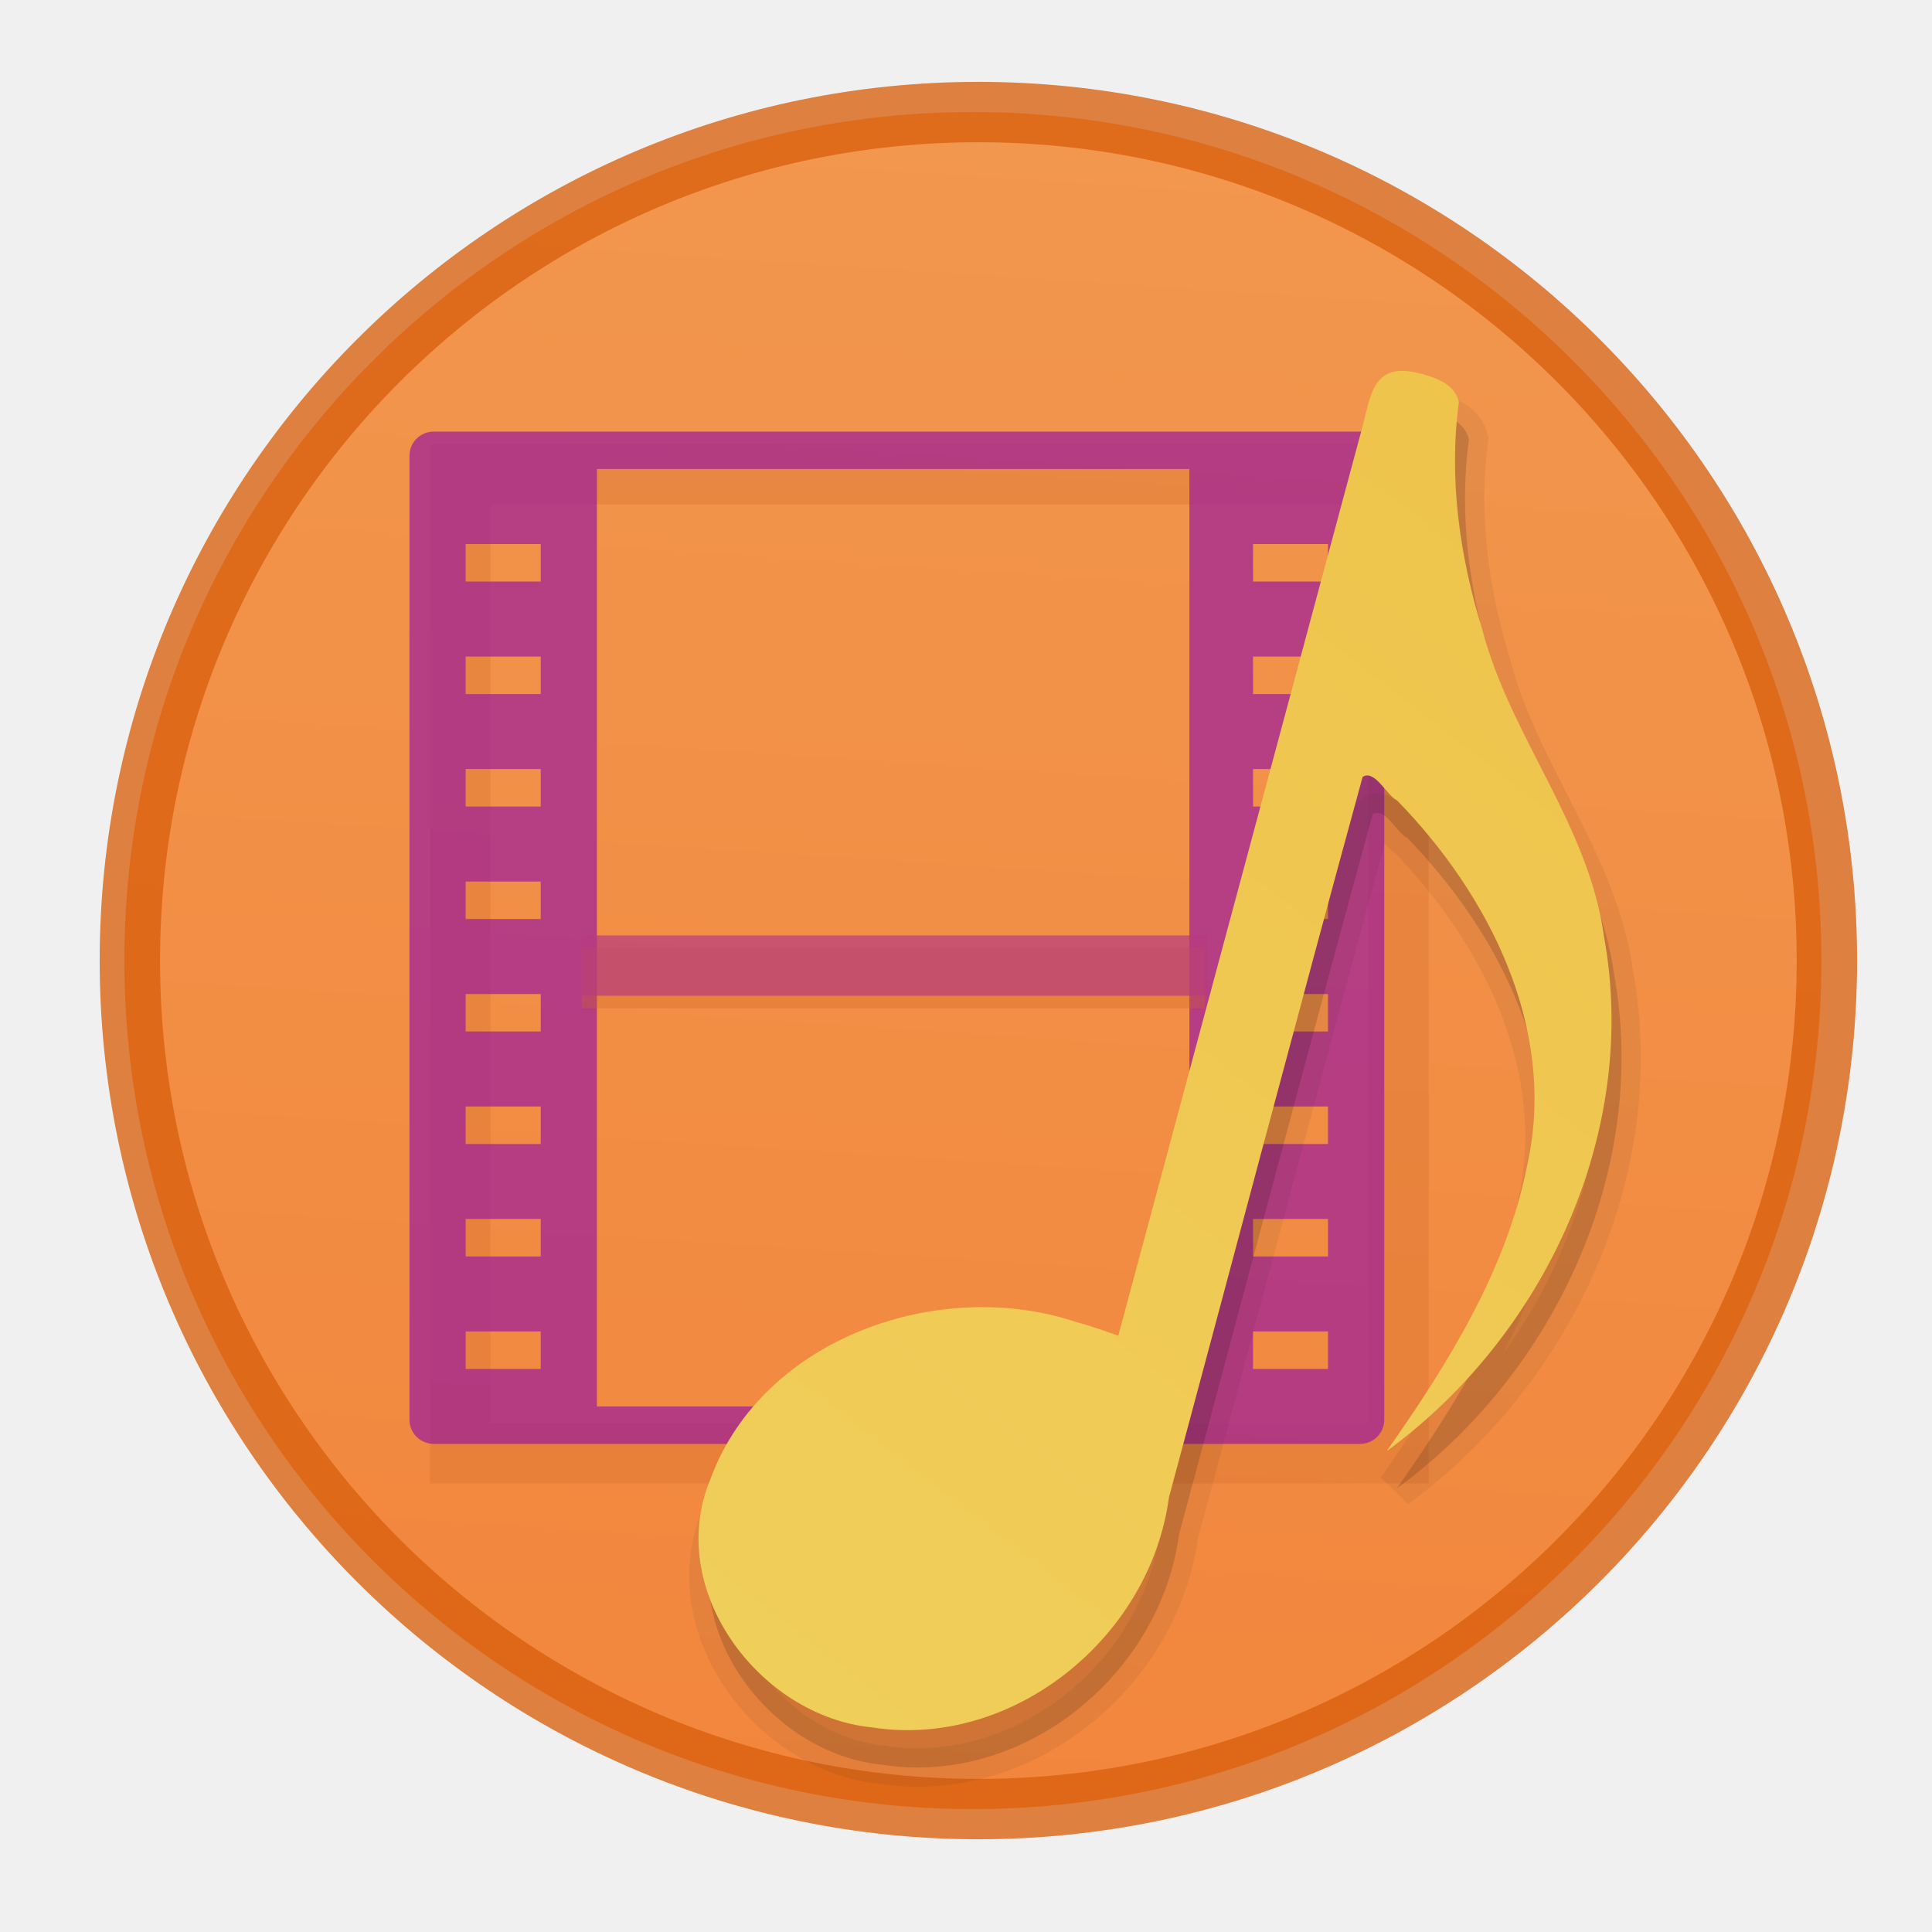
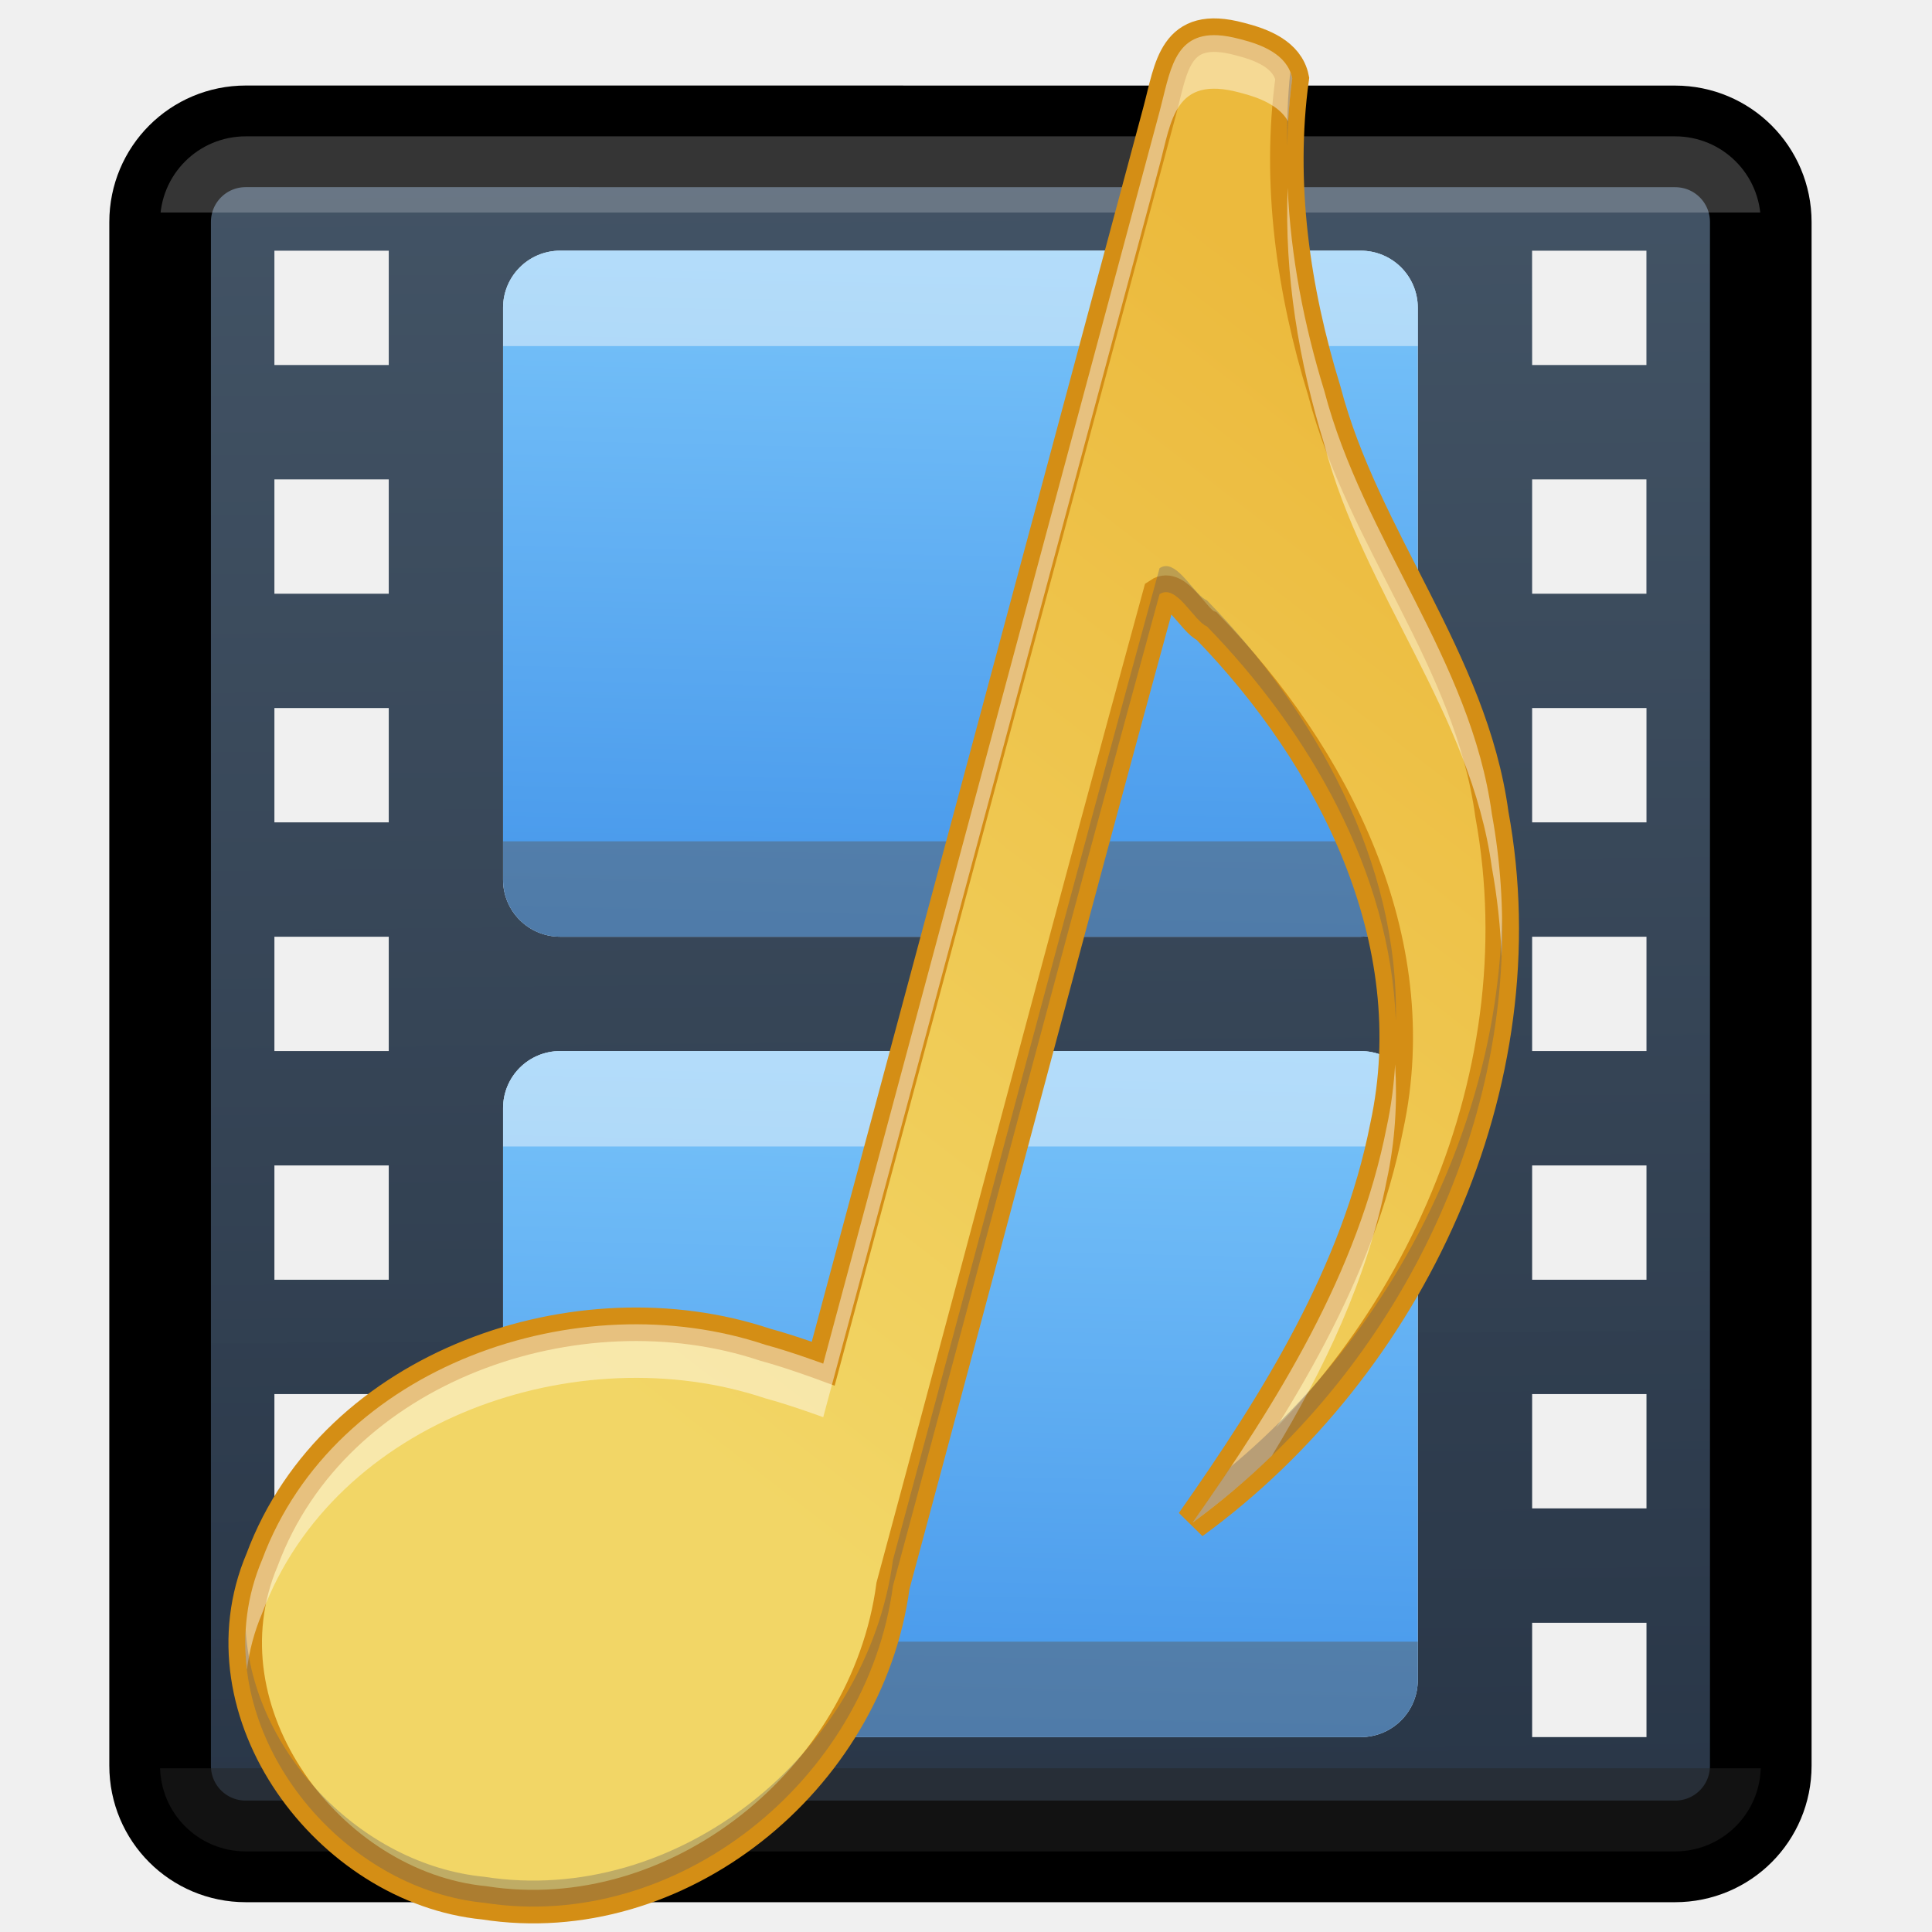
<svg xmlns="http://www.w3.org/2000/svg" xmlns:xlink="http://www.w3.org/1999/xlink" version="1.0" width="32" height="32" id="svg2453">
  <defs id="defs2455">
+     <linearGradient id="linearGradient1173">
+       <stop style="stop-color:#273445;stop-opacity:1;" offset="0" id="stop1169" />
+       <stop style="stop-color:#485a6c;stop-opacity:0.993" offset="1" id="stop1171" />
+     </linearGradient>
    <linearGradient id="linearGradient870">
      <stop id="stop866" offset="0" style="stop-color:#ed5353;stop-opacity:1" />
      <stop id="stop868" offset="1" style="stop-color:#c6262e;stop-opacity:1" />
    </linearGradient>
    <linearGradient id="linearGradient5060-2">
      <stop id="stop5062-3" style="stop-color:#000000;stop-opacity:1" offset="0" />
      <stop id="stop5064-1" style="stop-color:#000000;stop-opacity:0" offset="1" />
    </linearGradient>
    <linearGradient id="linearGradient5048-8">
      <stop id="stop5050-4" style="stop-color:#000000;stop-opacity:0" offset="0" />
      <stop id="stop5056-5" style="stop-color:#000000;stop-opacity:1" offset="0.5" />
      <stop id="stop5052-1" style="stop-color:#000000;stop-opacity:0" offset="1" />
    </linearGradient>
-     <radialGradient cx="605.714" cy="486.648" r="117.143" fx="605.714" fy="486.648" id="radialGradient3172" xlink:href="#linearGradient5060-2" gradientUnits="userSpaceOnUse" gradientTransform="matrix(0.03212956,0,0,0.02058823,40.13678,48.45141)" />
-     <radialGradient cx="605.714" cy="486.648" r="117.143" fx="605.714" fy="486.648" id="radialGradient3175" xlink:href="#linearGradient5060-2" gradientUnits="userSpaceOnUse" gradientTransform="matrix(-0.03212956,0,0,0.02058823,23.86322,48.45141)" />
-     <linearGradient x1="302.857" y1="366.648" x2="302.857" y2="609.505" id="linearGradient3178" xlink:href="#linearGradient5048-8" gradientUnits="userSpaceOnUse" gradientTransform="matrix(0.1139053,0,0,0.02058823,-9.16864,48.52267)" />
+     <radialGradient cx="605.714" cy="486.648" r="117.143" fx="605.714" fy="486.648" id="radialGradient3172" xlink:href="#linearGradient5060-2" gradientUnits="userSpaceOnUse" gradientTransform="matrix(0.03212956,0,0,0.02058823,40.13679,48.45142)" />
+     <radialGradient cx="605.714" cy="486.648" r="117.143" fx="605.714" fy="486.648" id="radialGradient3175" xlink:href="#linearGradient5060-2" gradientUnits="userSpaceOnUse" gradientTransform="matrix(-0.03212956,0,0,0.02058823,23.86322,48.45142)" />
+     <linearGradient x1="302.857" y1="366.648" x2="302.857" y2="609.505" id="linearGradient3178" xlink:href="#linearGradient5048-8" gradientUnits="userSpaceOnUse" gradientTransform="matrix(0.1139053,0,0,0.02058823,-9.168641,48.52267)" />
    <linearGradient xlink:href="#linearGradient4215-8-4-07-7" id="linearGradient4489" x1="36" y1="59" x2="36" y2="49" gradientUnits="userSpaceOnUse" />
-     <linearGradient y2="44.341" x2="71.204" y1="6.238" x1="71.204" gradientTransform="matrix(-0.05405404,0,0,0.05405404,22.44,53.22309)" gradientUnits="userSpaceOnUse" id="linearGradient14699" xlink:href="#linearGradient4011-9-9-70-61-7" />
+     <linearGradient y2="44.341" x2="71.204" y1="6.238" x1="71.204" gradientTransform="matrix(-0.05405405,0,0,0.05405405,22.44,53.22309)" gradientUnits="userSpaceOnUse" id="linearGradient14699" xlink:href="#linearGradient4011-9-9-70-61-7" />
    <linearGradient id="linearGradient4011-9-9-70-61-7">
      <stop offset="0" style="stop-color:#ffffff;stop-opacity:1;" id="stop4013-5-4-3-8-3" />
      <stop id="stop4015-1-5-70-9-5" style="stop-color:#ffffff;stop-opacity:0.235;" offset="0.508" />
      <stop offset="0.835" style="stop-color:#ffffff;stop-opacity:0.157;" id="stop4017-7-0-13-0-1" />
      <stop offset="1" style="stop-color:#ffffff;stop-opacity:0.392;" id="stop4019-1-12-7-0-7" />
    </linearGradient>
    <linearGradient y2="8.093" x2="38.977" y1="59.968" x1="38.977" gradientTransform="matrix(-0.07843137,0,0,0.07843137,21.0098,51.83333)" gradientUnits="userSpaceOnUse" id="linearGradient14702" xlink:href="#linearGradient4215-8-4-07-7" />
    <linearGradient id="linearGradient4215-8-4-07-7">
      <stop id="stop4217-1-2-1-2" offset="0" style="stop-color:#2b3235;stop-opacity:1" />
      <stop id="stop4219-3-4-0-96" offset="1" style="stop-color:#374044;stop-opacity:1" />
    </linearGradient>
    <linearGradient xlink:href="#linearGradient3462-4" id="linearGradient3133-5" gradientUnits="userSpaceOnUse" gradientTransform="matrix(1.54054,0,0,1.216216,-4.972975,5.882066)" x1="40.29" y1="5.853" x2="40.29" y2="42.03" />
    <linearGradient id="linearGradient3462-4">
      <stop id="stop3464-8" style="stop-color:#ffffff;stop-opacity:1" offset="0" />
      <stop id="stop3466-4" style="stop-color:#ffffff;stop-opacity:0.235" offset="0.022" />
      <stop id="stop3468-5" style="stop-color:#ffffff;stop-opacity:0.157" offset="0.977" />
      <stop id="stop3470-2" style="stop-color:#ffffff;stop-opacity:0.392" offset="1" />
    </linearGradient>
    <linearGradient gradientUnits="userSpaceOnUse" y2="58.37" x2="36.583" y1="11.213" x1="36.583" id="linearGradient872" xlink:href="#linearGradient870" />
-     <linearGradient xlink:href="#linearGradient895" id="linearGradient889" x1="12" y1="5.369" x2="12" y2="40.669" gradientUnits="userSpaceOnUse" />
+     <linearGradient x1="167.983" y1="8.508" x2="167.983" y2="54.78" id="linearGradient5915" xlink:href="#linearGradient5803-0" gradientUnits="userSpaceOnUse" gradientTransform="matrix(0.4221011,0,0,0.4221011,-38.55959,3.774786)" />
+     <linearGradient id="linearGradient5803-0">
+       <stop id="stop5805-3" style="stop-color:#fff5ef;stop-opacity:1" offset="0" />
+       <stop id="stop5807-4" style="stop-color:#fef8dd;stop-opacity:1" offset="1" />
+     </linearGradient>
+     <linearGradient x1="24" y1="6.304" x2="24" y2="41.696" id="linearGradient4161" xlink:href="#linearGradient3924-64-9" gradientUnits="userSpaceOnUse" gradientTransform="matrix(0.6216217,0,0,0.6216217,15.08108,3.081089)" />
+     <linearGradient id="linearGradient3924-64-9">
+       <stop id="stop3926-3-6-7" style="stop-color:#ffffff;stop-opacity:1" offset="0" />
+       <stop id="stop3928-0-0" style="stop-color:#ffffff;stop-opacity:0.235" offset="0.045" />
+       <stop id="stop3930-3-59-6" style="stop-color:#ffffff;stop-opacity:0.157" offset="0.955" />
+       <stop id="stop3932-0-30" style="stop-color:#ffffff;stop-opacity:0.392" offset="1" />
+     </linearGradient>
+     <linearGradient xlink:href="#linearGradient900" id="linearGradient902" x1="28" y1="6" x2="28" y2="30.458" gradientUnits="userSpaceOnUse" />
+     <linearGradient id="linearGradient900">
+       <stop style="stop-color:#ffa154;stop-opacity:1" offset="0" id="stop896" />
+       <stop style="stop-color:#f37329;stop-opacity:1" offset="1" id="stop898" />
+     </linearGradient>
+     <linearGradient gradientTransform="matrix(0.6216217,0,0,0.6486488,5.081038,12.93245)" gradientUnits="userSpaceOnUse" xlink:href="#linearGradient4235" id="linearGradient7191-5-0" y2="41.729" x2="24" y1="6.271" x1="24" />
+     <linearGradient id="linearGradient4235">
+       <stop offset="0" style="stop-color:#ffffff;stop-opacity:1" id="stop4237" />
+       <stop offset="0" style="stop-color:#ffffff;stop-opacity:0.235" id="stop4239" />
+       <stop offset="1" style="stop-color:#ffffff;stop-opacity:0.157" id="stop4241" />
+       <stop offset="1" style="stop-color:#ffffff;stop-opacity:0.392" id="stop4243" />
+     </linearGradient>
+     <linearGradient gradientTransform="matrix(1.384615,0,0,1.35,3.384588,2.175042)" xlink:href="#linearGradient895" id="linearGradient889" x1="12" y1="5.369" x2="12" y2="40.669" gradientUnits="userSpaceOnUse" />
    <linearGradient id="linearGradient895">
      <stop id="stop891" style="stop-color:#8cd5ff;stop-opacity:1" offset="0" />
      <stop id="stop893" style="stop-color:#3689e6;stop-opacity:1" offset="1" />
    </linearGradient>
-     <linearGradient gradientTransform="matrix(0.0352071,0,0,0.0082353,-0.7248296,25.98054)" gradientUnits="userSpaceOnUse" xlink:href="#linearGradient5048-8" id="linearGradient12979" y2="609.505" x2="302.857" y1="366.648" x1="302.857" />
-     <radialGradient gradientTransform="matrix(-0.01204859,0,0,0.0082353,10.76123,25.98055)" gradientUnits="userSpaceOnUse" xlink:href="#linearGradient4549-5" id="radialGradient4968-3" fy="486.648" fx="605.714" r="117.143" cy="486.648" cx="605.714" />
+     <radialGradient gradientTransform="matrix(0.01606479,0,0,0.0082353,22.31839,37.98055)" gradientUnits="userSpaceOnUse" xlink:href="#linearGradient4549-5" id="radialGradient4965-9-7" fy="486.648" fx="605.714" r="117.143" cy="486.648" cx="605.714" />
    <linearGradient id="linearGradient4549-5">
-       <stop id="stop4551-9" style="stop-color:#000000;stop-opacity:0.272" offset="0" />
-       <stop id="stop4553-0" style="stop-color:#000000;stop-opacity:0.368" offset="1" />
+       <stop offset="0" style="stop-color:#000000;stop-opacity:0.272" id="stop4551-9" />
+       <stop offset="1" style="stop-color:#000000;stop-opacity:0.368" id="stop4553-0" />
    </linearGradient>
-     <radialGradient gradientTransform="matrix(0.01204859,0,0,0.0082353,13.23881,25.98055)" gradientUnits="userSpaceOnUse" xlink:href="#linearGradient4549-5" id="radialGradient4965-9" fy="486.648" fx="605.714" r="117.143" cy="486.648" cx="605.714" />
-     <linearGradient gradientTransform="matrix(0.4594595,0,0,0.4864866,0.9729604,7.8244)" gradientUnits="userSpaceOnUse" xlink:href="#linearGradient3924-64-9" id="linearGradient7191-5" y2="41.472" x2="24" y1="6.528" x1="24" />
-     <linearGradient id="linearGradient3924-64-9">
-       <stop offset="0" style="stop-color:#ffffff;stop-opacity:1" id="stop3926-3-6-7" />
-       <stop offset="0" style="stop-color:#ffffff;stop-opacity:0.235" id="stop3928-0-0" />
-       <stop offset="1" style="stop-color:#ffffff;stop-opacity:0.157" id="stop3930-3-59-6" />
-       <stop offset="1" style="stop-color:#ffffff;stop-opacity:0.392" id="stop3932-0-30" />
-     </linearGradient>
-     <linearGradient xlink:href="#linearGradient864" id="linearGradient866" x1="23.932" y1="2.412" x2="23.932" y2="21.494" gradientUnits="userSpaceOnUse" />
-     <linearGradient id="linearGradient864">
-       <stop style="stop-color:#ffa154;stop-opacity:1" offset="0" id="stop860" />
-       <stop style="stop-color:#f37329;stop-opacity:1" offset="1" id="stop862" />
-     </linearGradient>
-     <linearGradient gradientTransform="translate(-206,-58.00002)" gradientUnits="userSpaceOnUse" xlink:href="#linearGradient5803-0" id="linearGradient5874-6" y2="76.997" x2="227.204" y1="63.106" x1="227.204" />
-     <linearGradient id="linearGradient5803-0">
-       <stop offset="0" style="stop-color:#fff5ef;stop-opacity:1" id="stop5805-3" />
-       <stop offset="1" style="stop-color:#fef8dd;stop-opacity:1" id="stop5807-4" />
-     </linearGradient>
-     <linearGradient gradientTransform="matrix(0.4594595,0,0,0.4594595,8.97422,0.9717225)" gradientUnits="userSpaceOnUse" xlink:href="#linearGradient3924-64-9" id="linearGradient5397" y2="41.414" x2="30.527" y1="6.591" x1="30.527" />
-     <linearGradient xlink:href="#linearGradient28086" id="linearGradient28076" x1="164.481" y1="-13.057" x2="129.301" y2="247" gradientUnits="userSpaceOnUse" gradientTransform="matrix(0.2165063,0.125,-0.125,0.2165063,22.80249,-12.266)" />
+     <radialGradient gradientTransform="matrix(-0.01606479,0,0,0.0082353,17.68161,37.98055)" gradientUnits="userSpaceOnUse" xlink:href="#linearGradient4549-5" id="radialGradient4968-3-5" fy="486.648" fx="605.714" r="117.143" cy="486.648" cx="605.714" />
+     <linearGradient gradientTransform="matrix(0.04970414,0,0,0.0082353,2.035506,37.98054)" gradientUnits="userSpaceOnUse" xlink:href="#linearGradient5048-8" id="linearGradient12979-1" y2="609.505" x2="302.857" y1="366.648" x1="302.857" />
+     <linearGradient xlink:href="#linearGradient28086" id="linearGradient28076" x1="164.481" y1="-13.057" x2="129.301" y2="247" gradientUnits="userSpaceOnUse" gradientTransform="matrix(0.2492202,0.1438873,-0.1438873,0.2492202,120.706,-35.69516)" />
    <linearGradient id="linearGradient28086">
      <stop id="stop28082" offset="0" style="stop-color:#ecba3d;stop-opacity:1" />
      <stop id="stop28084" offset="1" style="stop-color:#f2d666;stop-opacity:1" />
    </linearGradient>
-     <linearGradient xlink:href="#linearGradient36194" id="linearGradient1797" gradientUnits="userSpaceOnUse" x1="130.705" y1="25.857" x2="128.954" y2="229.079" gradientTransform="matrix(2.206605,0,0,2.206605,-38.6627,-35.29424)" />
    <linearGradient id="linearGradient36194">
      <stop id="stop36186" style="stop-color:#e2e2e2;stop-opacity:0.733" offset="0" />
      <stop id="stop36188" style="stop-color:#dadada;stop-opacity:0.149" offset=".063" />
      <stop id="stop36190" style="stop-color:#d9d9d9;stop-opacity:0.224" offset=".951" />
      <stop id="stop36192" style="stop-color:#c1c1c1;stop-opacity:0.474" offset="1" />
    </linearGradient>
    <mask maskUnits="userSpaceOnUse" id="mask1017">
      <circle r="103.019" cy="127.095" cx="128" id="circle1019" style="opacity:1;fill:url(#linearGradient1021);fill-opacity:1;fill-rule:evenodd;stroke:none;stroke-width:0;stroke-linecap:round;stroke-linejoin:round;stroke-miterlimit:4;stroke-dasharray:none;stroke-dashoffset:0;stroke-opacity:0.522;paint-order:markers fill stroke" />
    </mask>
    <linearGradient xlink:href="#linearGradient966-6" id="linearGradient1021" gradientUnits="userSpaceOnUse" x1="128.265" y1="22.77" x2="133.458" y2="228.819" />
    <linearGradient id="linearGradient966-6">
      <stop style="stop-color:#c6f27b;stop-opacity:1" offset="0" id="stop962" />
      <stop style="stop-color:#93d049;stop-opacity:1" offset="1" id="stop964" />
    </linearGradient>
-     <linearGradient xlink:href="#linearGradient1240" id="linearGradient1795" gradientUnits="userSpaceOnUse" gradientTransform="matrix(0.301023,0,0,0.301023,-6.530945,-6.242722)" x1="120.876" y1="225.872" x2="134.29" y2="20.738" />
-     <linearGradient id="linearGradient1240">
-       <stop id="stop1236" offset="0" style="stop-color:#f37329;stop-opacity:1" />
-       <stop id="stop1238" offset="1" style="stop-color:#f29950;stop-opacity:1" />
+     <linearGradient gradientTransform="matrix(2.665841,0,0,2.717099,-16.45381,-21.55621)" gradientUnits="userSpaceOnUse" xlink:href="#linearGradient8272" id="linearGradient5891" y2="44.238" x2="97.539" y1="17.003" x1="97.539" />
+     <linearGradient id="linearGradient8272">
+       <stop offset="0" style="stop-color:#ffffff;stop-opacity:1" id="stop8274" />
+       <stop offset="0.022" style="stop-color:#ffffff;stop-opacity:0.235" id="stop8276" />
+       <stop offset="0.979" style="stop-color:#ffffff;stop-opacity:0.157" id="stop8278" />
+       <stop offset="1" style="stop-color:#ffffff;stop-opacity:0.392" id="stop8280" />
    </linearGradient>
+     <linearGradient gradientTransform="matrix(0.214004,0,0,0.06588235,113.5319,65.48699)" gradientUnits="userSpaceOnUse" xlink:href="#linearGradient5048-8" id="linearGradient5875" y2="609.505" x2="302.857" y1="366.648" x1="302.857" />
+     <radialGradient gradientTransform="matrix(0.08300137,0,0,0.06588235,192.524,65.48699)" gradientUnits="userSpaceOnUse" xlink:href="#linearGradient5060-2" id="radialGradient5877" fy="486.648" fx="605.714" r="117.143" cy="486.648" cx="605.714" />
+     <radialGradient gradientTransform="matrix(-0.08300135,0,0,0.06588235,189.234,65.48699)" gradientUnits="userSpaceOnUse" xlink:href="#linearGradient5060-2" id="radialGradient5879" fy="486.648" fx="605.714" r="117.143" cy="486.648" cx="605.714" />
+     <linearGradient gradientTransform="matrix(2.665841,0,0,2.646908,-16.45381,-18.4069)" gradientUnits="userSpaceOnUse" xlink:href="#linearGradient9235" id="linearGradient5873" y2="44.261" x2="97.539" y1="12.108" x1="97.539" />
+     <linearGradient id="linearGradient9235">
+       <stop offset="0" style="stop-color:#ffffff;stop-opacity:1" id="stop9237" />
+       <stop offset="0.024" style="stop-color:#ffffff;stop-opacity:0.235" id="stop9239" />
+       <stop offset="0.979" style="stop-color:#ffffff;stop-opacity:0.157" id="stop9241" />
+       <stop offset="1" style="stop-color:#ffffff;stop-opacity:0.392" id="stop9243" />
+     </linearGradient>
+     <linearGradient id="linearGradient6404-7-5">
+       <stop offset="0" style="stop-color:#f9f9f9;stop-opacity:1" id="stop6406-1-8" />
+       <stop offset="1" style="stop-color:#c9c9c9;stop-opacity:1" id="stop6408-9-6" />
+     </linearGradient>
+     <linearGradient gradientTransform="matrix(2.72093,0,0,2.672258,9.65882,-18.57126)" gradientUnits="userSpaceOnUse" xlink:href="#linearGradient6404-7-5" id="linearGradient26390" y2="16.998" x2="62.989" y1="14.091" x1="62.989" />
+     <linearGradient id="linearGradient4632-0-6-4-4-4">
+       <stop offset="0" style="stop-color:#efdfc4;stop-opacity:1" id="stop4634-4-4-7-4" />
+       <stop offset="1" style="stop-color:#e7c591;stop-opacity:1" id="stop4636-3-1-5-9" />
+     </linearGradient>
+     <linearGradient y2="138.455" x2="48.623" y1="-19.358" x1="48.623" gradientTransform="matrix(0.5041322,0,0,0.4933339,119.3667,32.33791)" gradientUnits="userSpaceOnUse" id="linearGradient1004" xlink:href="#linearGradient4632-0-6-4-4-4" />
+     <linearGradient gradientTransform="matrix(2.141672,0,0,2.33637,17.20397,10.77112)" gradientUnits="userSpaceOnUse" xlink:href="#linearGradient4235" id="linearGradient7191" y2="40.958" x2="24" y1="7.042" x1="24" />
+     <linearGradient gradientTransform="matrix(4.98725,0,0,5.042664,8.757027,-31.48776)" xlink:href="#linearGradient895" id="linearGradient889-7" x1="12" y1="5.369" x2="12" y2="40.669" gradientUnits="userSpaceOnUse" />
+     <linearGradient xlink:href="#linearGradient895" id="linearGradient1143" x1="69.837" y1="8.172" x2="68.376" y2="74.279" gradientUnits="userSpaceOnUse" />
+     <clipPath clipPathUnits="userSpaceOnUse" id="clipPath1163">
+       <path style="color:#000000;display:inline;overflow:visible;visibility:visible;opacity:1;vector-effect:none;fill:none;fill-opacity:0.973;fill-rule:nonzero;stroke:#000000;stroke-width:2.205;stroke-linecap:butt;stroke-linejoin:miter;stroke-miterlimit:4;stroke-dasharray:none;stroke-dashoffset:0;stroke-opacity:1;marker:none;enable-background:accumulate" id="path1165" d="m 26.567,16.523 c -2.749,0 -4.962,2.213 -4.962,4.962 v 89.31 c 0,2.749 2.213,4.962 4.962,4.962 h 82.694 c 2.749,0 4.962,-2.213 4.962,-4.962 V 21.485 c 0,-2.749 -2.213,-4.962 -4.962,-4.962 z" />
+     </clipPath>
+     <linearGradient xlink:href="#linearGradient1173" id="linearGradient1175" x1="74.503" y1="121.78" x2="73.329" y2="-6.353" gradientUnits="userSpaceOnUse" gradientTransform="matrix(0.2862636,0,0,0.2862636,-3.533751,-2.471658)" />
+     <clipPath clipPathUnits="userSpaceOnUse" id="clipPath1183">
+       <path id="path1185" d="m 44.76,23.139 c -1.833,0 -3.307,1.476 -3.307,3.309 V 59.526 c 0,1.833 1.474,3.307 3.307,3.307 h 46.309 c 1.833,0 3.309,-1.474 3.309,-3.307 V 26.448 c 0,-1.833 -1.476,-3.309 -3.309,-3.309 z" style="fill:url(#linearGradient1187);fill-opacity:1;stroke:none;stroke-opacity:0.013" />
+     </clipPath>
+     <linearGradient xlink:href="#linearGradient895" id="linearGradient1187" gradientUnits="userSpaceOnUse" x1="69.837" y1="8.172" x2="68.376" y2="74.279" />
+     <linearGradient xlink:href="#linearGradient895" id="linearGradient1214" gradientUnits="userSpaceOnUse" x1="69.837" y1="8.172" x2="68.376" y2="74.279" />
  </defs>
-   <circle style="display:inline;opacity:1;fill:url(#linearGradient1795);fill-opacity:1;fill-rule:evenodd;stroke:none;stroke-width:0;stroke-linecap:round;stroke-linejoin:round;stroke-miterlimit:4;stroke-dasharray:none;stroke-dashoffset:0;stroke-opacity:0.522;paint-order:markers fill stroke" id="circle1775" cx="16.114" cy="15.91" r="14.054" />
-   <circle r="103.019" cy="127.095" cx="128" id="circle1777" style="display:inline;opacity:1;fill:none;fill-opacity:1;fill-rule:evenodd;stroke:url(#linearGradient1797);stroke-width:14.661;stroke-linecap:round;stroke-linejoin:round;stroke-miterlimit:4;stroke-dasharray:none;stroke-dashoffset:0;stroke-opacity:1;paint-order:markers fill stroke" mask="url(#mask1017)" transform="matrix(0.1364191,0,0,0.1364191,-1.256612,-1.427945)" />
-   <circle cy="15.91" cx="16.205" id="circle1773" style="display:inline;opacity:1;fill:none;fill-opacity:1;fill-rule:evenodd;stroke:#d8600e;stroke-width:1;stroke-linecap:round;stroke-linejoin:round;stroke-miterlimit:4;stroke-dasharray:none;stroke-dashoffset:0;stroke-opacity:0.775;paint-order:markers fill stroke" r="14.054" />
-   <rect width="15.541" height="16.217" x="7.623" y="7.853" id="rect6741-0-3-5-9" style="display:inline;opacity:0.3;fill:none;stroke:#d06b2c;stroke-width:1;stroke-linecap:round;stroke-linejoin:miter;stroke-miterlimit:4;stroke-dasharray:none;stroke-dashoffset:0;stroke-opacity:1" />
-   <path style="color:#000000;font-style:normal;font-variant:normal;font-weight:normal;font-stretch:normal;font-size:medium;line-height:normal;font-family:sans-serif;text-indent:0;text-align:start;text-decoration:none;text-decoration-line:none;text-decoration-style:solid;text-decoration-color:#000000;letter-spacing:normal;word-spacing:normal;text-transform:none;writing-mode:lr-tb;direction:ltr;baseline-shift:baseline;text-anchor:start;white-space:normal;clip-rule:nonzero;display:inline;overflow:visible;visibility:visible;opacity:0.7;isolation:auto;mix-blend-mode:normal;color-interpolation:sRGB;color-interpolation-filters:linearRGB;solid-color:#000000;solid-opacity:1;fill:#9d1b9c;fill-opacity:1;fill-rule:nonzero;stroke:none;stroke-width:1;stroke-linecap:round;stroke-linejoin:round;stroke-miterlimit:4;stroke-dasharray:none;stroke-dashoffset:0;stroke-opacity:1;marker:none;color-rendering:auto;image-rendering:auto;shape-rendering:auto;text-rendering:auto;enable-background:accumulate" d="M 7.186,7.148 C 6.963,7.148 6.782,7.327 6.782,7.547 V 23.517 c 2.09e-5,0.22 0.181,0.399 0.404,0.399 h 2.018 11.302 2.018 c 0.223,-1.8e-5 0.404,-0.179 0.404,-0.399 V 7.547 C 22.928,7.327 22.747,7.148 22.524,7.148 H 20.506 9.204 Z M 9.887,7.769 H 19.7 V 23.295 H 9.887 Z M 7.713,9.011 H 8.956 V 9.632 H 7.713 Z m 13.041,0 h 1.242 V 9.632 H 20.755 Z M 7.713,10.875 H 8.956 v 0.621 H 7.713 Z m 13.041,0 h 1.242 v 0.621 H 20.755 Z M 7.713,12.738 H 8.956 v 0.621 H 7.713 Z m 13.041,0 h 1.242 v 0.621 H 20.755 Z M 7.713,14.601 H 8.956 v 0.621 H 7.713 Z m 13.041,0 h 1.242 v 0.621 H 20.755 Z M 7.713,16.464 H 8.956 v 0.621 H 7.713 Z m 13.041,0 h 1.242 v 0.621 H 20.755 Z M 7.713,18.327 H 8.956 v 0.621 H 7.713 Z m 13.041,0 h 1.242 v 0.621 H 20.755 Z M 7.713,20.19 H 8.956 v 0.621 H 7.713 Z m 13.041,0 h 1.242 v 0.621 H 20.755 Z M 7.713,22.053 H 8.956 v 0.621 H 7.713 Z m 13.041,0 h 1.242 v 0.621 h -1.242 z" id="rect5505-21-2-1" />
-   <path d="m 10.137,16.201 c 3.107,0 6.215,0 9.322,0" id="path4820-2-4" style="display:block;overflow:visible;visibility:visible;opacity:0.3;fill:none;stroke:#d06426;stroke-width:1;stroke-linecap:square;stroke-linejoin:round;stroke-miterlimit:4;stroke-dasharray:none;stroke-dashoffset:0;stroke-opacity:1;marker:none" />
-   <path d="m 10.132,15.993 c 3.123,0 6.245,0 9.368,0" id="path4320-2-8" style="display:block;overflow:visible;visibility:visible;opacity:0.7;fill:none;stroke:#b63b80;stroke-width:1;stroke-linecap:square;stroke-linejoin:round;stroke-miterlimit:4;stroke-dasharray:none;stroke-dashoffset:0;stroke-opacity:1;marker:none" />
-   <path d="m 23.694,6.808 c -0.782,-0.21 -0.817,0.339 -0.959,0.869 l -4.047,15.066 c 0,0 -0.397,-0.147 -0.697,-0.227 -2.243,-0.751 -5.181,0.245 -6.052,2.586 -0.78,1.837 0.804,3.946 2.671,4.128 2.317,0.363 4.606,-1.475 4.918,-3.813 1.072,-3.975 2.12,-7.961 3.207,-11.929 0.201,-0.136 0.413,0.325 0.57,0.387 1.523,1.564 2.649,3.772 2.163,6.016 -0.345,1.763 -1.319,3.317 -2.335,4.764 2.615,-1.906 4.194,-5.286 3.6,-8.524 C 26.48,14.277 25.182,12.827 24.716,11.042 24.343,9.833 24.158,8.545 24.33,7.281 24.271,6.992 23.961,6.876 23.712,6.812 Z" id="path28211" style="display:inline;opacity:0.07;fill:none;fill-opacity:1;stroke:#1c1c1c;stroke-width:0.639;stroke-opacity:1" />
-   <path style="display:inline;opacity:0.15;fill:#090909;fill-opacity:1;stroke:none;stroke-width:0.639" id="path28078" d="m 23.694,6.808 c -0.782,-0.21 -0.817,0.339 -0.959,0.869 l -4.047,15.066 c 0,0 -0.397,-0.147 -0.697,-0.227 -2.243,-0.751 -5.181,0.245 -6.052,2.586 -0.78,1.837 0.804,3.946 2.671,4.128 2.317,0.363 4.606,-1.475 4.918,-3.813 1.072,-3.975 2.12,-7.961 3.207,-11.929 0.201,-0.136 0.413,0.325 0.57,0.387 1.523,1.564 2.649,3.772 2.163,6.016 -0.345,1.763 -1.319,3.317 -2.335,4.764 2.615,-1.906 4.194,-5.286 3.6,-8.524 C 26.48,14.277 25.182,12.827 24.716,11.042 24.343,9.833 24.158,8.545 24.33,7.281 24.271,6.992 23.961,6.876 23.712,6.812 Z" />
-   <path d="M 23.529,6.189 C 22.746,5.979 22.711,6.527 22.569,7.058 L 18.522,22.124 c 0,0 -0.397,-0.147 -0.697,-0.227 -2.243,-0.751 -5.181,0.245 -6.052,2.586 -0.78,1.837 0.804,3.946 2.671,4.128 2.317,0.363 4.606,-1.475 4.918,-3.813 1.072,-3.975 2.12,-7.961 3.207,-11.929 0.201,-0.136 0.413,0.325 0.57,0.387 1.523,1.564 2.649,3.772 2.163,6.016 -0.345,1.763 -1.319,3.317 -2.335,4.764 2.615,-1.906 4.194,-5.286 3.6,-8.524 C 26.315,13.658 25.016,12.208 24.55,10.423 24.177,9.214 23.992,7.926 24.164,6.662 24.105,6.373 23.795,6.257 23.546,6.193 Z" id="path7249-8-0-3-6-1-6-8" style="display:inline;opacity:1;fill:url(#linearGradient28076);fill-opacity:1;stroke:none;stroke-width:0.639" />
+   <g id="layer1" style="display:none">
+     <rect style="opacity:0.343;fill:#ffffff;fill-opacity:1;stroke:none;stroke-width:1.454;stroke-miterlimit:4;stroke-dasharray:none;stroke-opacity:1" id="rect1263" width="32" height="32" x="0" y="9.9920072e-16" />
+   </g>
+   <g id="layer2">
+     <path style="color:#000000;display:inline;overflow:visible;visibility:visible;opacity:1;vector-effect:none;fill:url(#linearGradient1175);fill-opacity:1;fill-rule:nonzero;stroke:none;stroke-width:1.683;stroke-linecap:butt;stroke-linejoin:miter;stroke-miterlimit:4;stroke-dasharray:none;stroke-dashoffset:0;stroke-opacity:0.498;marker:none;enable-background:accumulate" id="rect3032-7-5" d="m 4.072,2.258 c -0.787,0 -1.42,0.633 -1.42,1.42 V 29.245 c 0,0.787 0.633,1.42 1.42,1.42 H 27.744 c 0.787,0 1.42,-0.633 1.42,-1.42 V 3.679 c 0,-0.787 -0.633,-1.42 -1.42,-1.42 z M 4.545,4.152 H 6.439 V 6.046 H 4.545 Z m 4.734,0 H 22.536 c 0.525,0 0.947,0.422 0.947,0.947 v 9.469 c 0,0.525 -0.422,0.947 -0.947,0.947 H 9.279 c -0.525,0 -0.947,-0.422 -0.947,-0.947 V 5.099 c 0,-0.525 0.422,-0.947 0.947,-0.947 z m 16.097,0 H 27.27 V 6.046 H 25.377 Z M 4.545,7.94 H 6.439 V 9.834 H 4.545 Z m 20.832,0 H 27.27 V 9.834 H 25.377 Z M 4.545,11.727 h 1.894 v 1.894 H 4.545 Z m 20.832,0 h 1.894 v 1.894 H 25.377 Z M 4.545,15.515 h 1.894 v 1.894 H 4.545 Z m 20.832,0 h 1.894 v 1.894 H 25.377 Z M 9.279,17.409 H 22.536 c 0.525,0 0.947,0.422 0.947,0.947 v 9.469 c 0,0.525 -0.422,0.947 -0.947,0.947 H 9.279 c -0.525,0 -0.947,-0.422 -0.947,-0.947 v -9.469 c 0,-0.525 0.422,-0.947 0.947,-0.947 z M 4.545,19.303 h 1.894 v 1.894 H 4.545 Z m 20.832,0 h 1.894 v 1.894 H 25.377 Z M 4.545,23.09 h 1.894 v 1.894 H 4.545 Z m 20.832,0 h 1.894 v 1.894 H 25.377 Z M 4.545,26.878 H 6.439 V 28.771 H 4.545 Z m 20.832,0 h 1.894 v 1.894 h -1.894 z" />
+     <path d="m 4.072,2.258 c -0.787,0 -1.42,0.633 -1.42,1.42 V 29.245 c 0,0.787 0.633,1.42 1.42,1.42 H 27.744 c 0.787,0 1.42,-0.633 1.42,-1.42 V 3.679 c 0,-0.787 -0.633,-1.42 -1.42,-1.42 z" id="path1127" style="color:#000000;display:inline;overflow:visible;visibility:visible;opacity:1;vector-effect:none;fill:none;fill-opacity:0.973;fill-rule:nonzero;stroke:#000000;stroke-width:1.683;stroke-linecap:butt;stroke-linejoin:miter;stroke-miterlimit:4;stroke-dasharray:none;stroke-dashoffset:0;stroke-opacity:1;marker:none;enable-background:accumulate" />
+     <rect style="opacity:0.212;fill:#fafafa;fill-opacity:1;stroke:none;stroke-width:5.88;stroke-miterlimit:4;stroke-dasharray:none;stroke-opacity:1" id="rect1159" width="131.574" height="6.213" x="4.374" y="14.718" clip-path="url(#clipPath1163)" transform="matrix(0.2862636,0,0,0.2862636,-3.533752,-2.471658)" />
+     <rect clip-path="url(#clipPath1163)" y="7.286" x="2.818" height="14.048" width="134.051" id="rect1167" style="opacity:0.491;fill:#242424;fill-opacity:1;stroke:none;stroke-width:5.88;stroke-miterlimit:4;stroke-dasharray:none;stroke-opacity:1" transform="matrix(0.2862636,0,0,-0.2862636,-3.533752,35.39535)" />
+     <g id="g1202" transform="matrix(0.2862636,0,0,0.2862636,-3.533751,-2.471658)" style="stroke-width:2.667">
+       <g id="g1196" style="stroke-width:2.667">
+         <path style="fill:url(#linearGradient1143);fill-opacity:1;stroke:none;stroke-width:2.667;stroke-opacity:0.013" d="m 44.76,23.139 c -1.833,0 -3.307,1.476 -3.307,3.309 V 59.526 c 0,1.833 1.474,3.307 3.307,3.307 h 46.309 c 1.833,0 3.309,-1.474 3.309,-3.307 V 26.448 c 0,-1.833 -1.476,-3.309 -3.309,-3.309 z" id="path1026" />
+         <rect style="opacity:0.455;fill:#fafafa;fill-opacity:1;stroke:none;stroke-width:5.88;stroke-miterlimit:4;stroke-dasharray:none;stroke-opacity:1" id="rect1179" width="69.072" height="17.694" x="32.389" y="10.965" clip-path="url(#clipPath1183)" />
+         <rect clip-path="url(#clipPath1183)" y="10.965" x="32.389" height="17.694" width="69.072" id="rect1191" style="opacity:0.455;fill:#5b5b5b;fill-opacity:1;stroke:none;stroke-width:5.88;stroke-miterlimit:4;stroke-dasharray:none;stroke-opacity:1" transform="matrix(1,0,0,-1,0,85.97142)" />
+       </g>
+     </g>
+     <g id="g1212" transform="matrix(0.2862636,0,0,0.2862636,-3.533752,10.78488)" style="stroke-width:2.667">
+       <g id="g1210" style="stroke-width:2.667">
+         <path id="path1204" d="m 44.76,23.139 c -1.833,0 -3.307,1.476 -3.307,3.309 V 59.526 c 0,1.833 1.474,3.307 3.307,3.307 h 46.309 c 1.833,0 3.309,-1.474 3.309,-3.307 V 26.448 c 0,-1.833 -1.476,-3.309 -3.309,-3.309 z" style="fill:url(#linearGradient1214);fill-opacity:1;stroke:none;stroke-width:2.667;stroke-opacity:0.013" />
+         <rect clip-path="url(#clipPath1183)" y="10.965" x="32.389" height="17.694" width="69.072" id="rect1206" style="opacity:0.455;fill:#fafafa;fill-opacity:1;stroke:none;stroke-width:5.88;stroke-miterlimit:4;stroke-dasharray:none;stroke-opacity:1" />
+         <rect transform="matrix(1,0,0,-1,0,85.97142)" style="opacity:0.455;fill:#5b5b5b;fill-opacity:1;stroke:none;stroke-width:5.88;stroke-miterlimit:4;stroke-dasharray:none;stroke-opacity:1" id="rect1208" width="69.072" height="17.694" x="32.389" y="10.965" clip-path="url(#clipPath1183)" />
+       </g>
+     </g>
+     <g id="g1240" transform="matrix(0.2829959,0,0,0.2829959,-37.39859,-0.663728)" style="stroke-width:2.667">
+       <path style="display:inline;opacity:1;fill:url(#linearGradient28076);fill-opacity:1;stroke:none;stroke-width:1.962" id="path7249-8-0-3-6-1-6-8" d="m 204.691,4.625 c -3.806,-1.02 -3.975,1.649 -4.667,4.228 L 180.334,82.155 c 0,0 -1.93,-0.713 -3.392,-1.105 -10.914,-3.654 -25.207,1.194 -29.447,12.581 -3.797,8.939 3.91,19.196 12.996,20.082 11.274,1.765 22.41,-7.179 23.925,-18.55 5.215,-19.339 10.312,-38.734 15.601,-58.038 0.978,-0.661 2.011,1.581 2.774,1.882 7.408,7.61 12.886,18.353 10.525,29.271 -1.678,8.576 -6.419,16.138 -11.363,23.181 12.724,-9.273 20.408,-25.716 17.514,-41.472 -1.221,-9.023 -7.54,-16.075 -9.806,-24.759 -1.815,-5.884 -2.716,-12.151 -1.877,-18.298 -0.288,-1.406 -1.798,-1.972 -3.01,-2.283 z" />
+       <path d="m 204.691,4.625 c -3.806,-1.02 -3.975,1.649 -4.667,4.228 L 180.334,82.155 c 0,0 -1.93,-0.713 -3.392,-1.105 -10.914,-3.654 -25.207,1.194 -29.447,12.581 -3.797,8.939 3.91,19.196 12.996,20.082 11.274,1.765 22.41,-7.179 23.925,-18.55 5.215,-19.339 10.312,-38.734 15.601,-58.038 0.978,-0.661 2.011,1.581 2.774,1.882 7.408,7.61 12.886,18.353 10.525,29.271 -1.678,8.576 -6.419,16.138 -11.363,23.181 12.724,-9.273 20.408,-25.716 17.514,-41.472 -1.221,-9.023 -7.54,-16.075 -9.806,-24.759 -1.815,-5.884 -2.716,-12.151 -1.877,-18.298 -0.288,-1.406 -1.798,-1.972 -3.01,-2.283 z" id="path1223" style="display:inline;opacity:1;fill:none;fill-opacity:1;stroke:#d48e15;stroke-width:1.962;stroke-opacity:1" />
+       <path d="m 203.426,4.408 c -2.591,-0.137 -2.796,2.188 -3.4,4.445 L 180.334,82.156 c 0,0 -1.931,-0.714 -3.393,-1.105 -10.914,-3.654 -25.207,1.193 -29.447,12.58 -0.899,2.117 -1.145,4.307 -0.889,6.43 0.14,-1.105 0.428,-2.208 0.889,-3.293 4.24,-11.387 18.533,-16.236 29.447,-12.582 1.462,0.392 3.393,1.105 3.393,1.105 l 19.691,-73.303 c 0.691,-2.58 0.86,-5.248 4.666,-4.229 l 0.084,0.023 c 1.014,0.26 2.227,0.706 2.768,1.666 0.052,-0.841 0.128,-1.682 0.242,-2.52 -0.288,-1.406 -1.798,-1.973 -3.01,-2.283 L 204.691,4.625 c -0.476,-0.127 -0.895,-0.197 -1.266,-0.217 z m 4.092,8.926 c -0.206,5.083 0.651,10.185 2.145,15.029 2.265,8.684 8.584,15.737 9.805,24.76 0.317,1.725 0.5,3.458 0.57,5.189 0.115,-2.768 -0.062,-5.558 -0.57,-8.326 -1.221,-9.023 -7.539,-16.074 -9.805,-24.758 -1.187,-3.847 -1.97,-7.86 -2.145,-11.895 z m 6.289,51.311 c -0.077,1.207 -0.227,2.42 -0.49,3.635 -1.678,8.576 -6.42,16.137 -11.363,23.18 1.639,-1.194 3.189,-2.512 4.648,-3.928 3.042,-5.015 5.583,-10.331 6.715,-16.117 0.492,-2.274 0.625,-4.538 0.49,-6.77 z" style="display:inline;opacity:0.453;fill:#ffffff;fill-opacity:1;stroke:none;stroke-width:1.962" id="path1218" />
+       <path d="m 207.666,6.572 c -0.145,1.438 -0.202,2.881 -0.174,4.322 0.028,-1.324 0.113,-2.647 0.293,-3.965 -0.026,-0.129 -0.073,-0.242 -0.119,-0.357 z m -7.281,28.906 c -0.123,0.001 -0.245,0.04 -0.367,0.123 -5.289,19.304 -10.387,38.698 -15.602,58.037 -1.515,11.371 -12.652,20.316 -23.926,18.551 -7.208,-0.703 -13.542,-7.305 -13.959,-14.467 -0.477,7.724 6.241,15.238 13.959,15.99 11.274,1.765 22.41,-7.177 23.926,-18.549 5.215,-19.339 10.313,-38.735 15.602,-58.039 0.978,-0.661 2.01,1.582 2.773,1.883 5.997,6.161 10.725,14.376 11.057,23.074 0.202,-9.259 -4.71,-18.08 -11.057,-24.6 -0.668,-0.263 -1.543,-2.013 -2.406,-2.004 z m 19.682,20.49 c -0.249,12.33 -6.421,24.318 -15.877,32.217 -0.736,1.103 -1.481,2.197 -2.236,3.273 11.118,-8.103 18.386,-21.681 18.113,-35.49 z" style="display:inline;opacity:0.343;fill:#5e5c64;fill-opacity:1;stroke:none;stroke-width:1.962" id="path1227" />
+     </g>
+   </g>
</svg>
